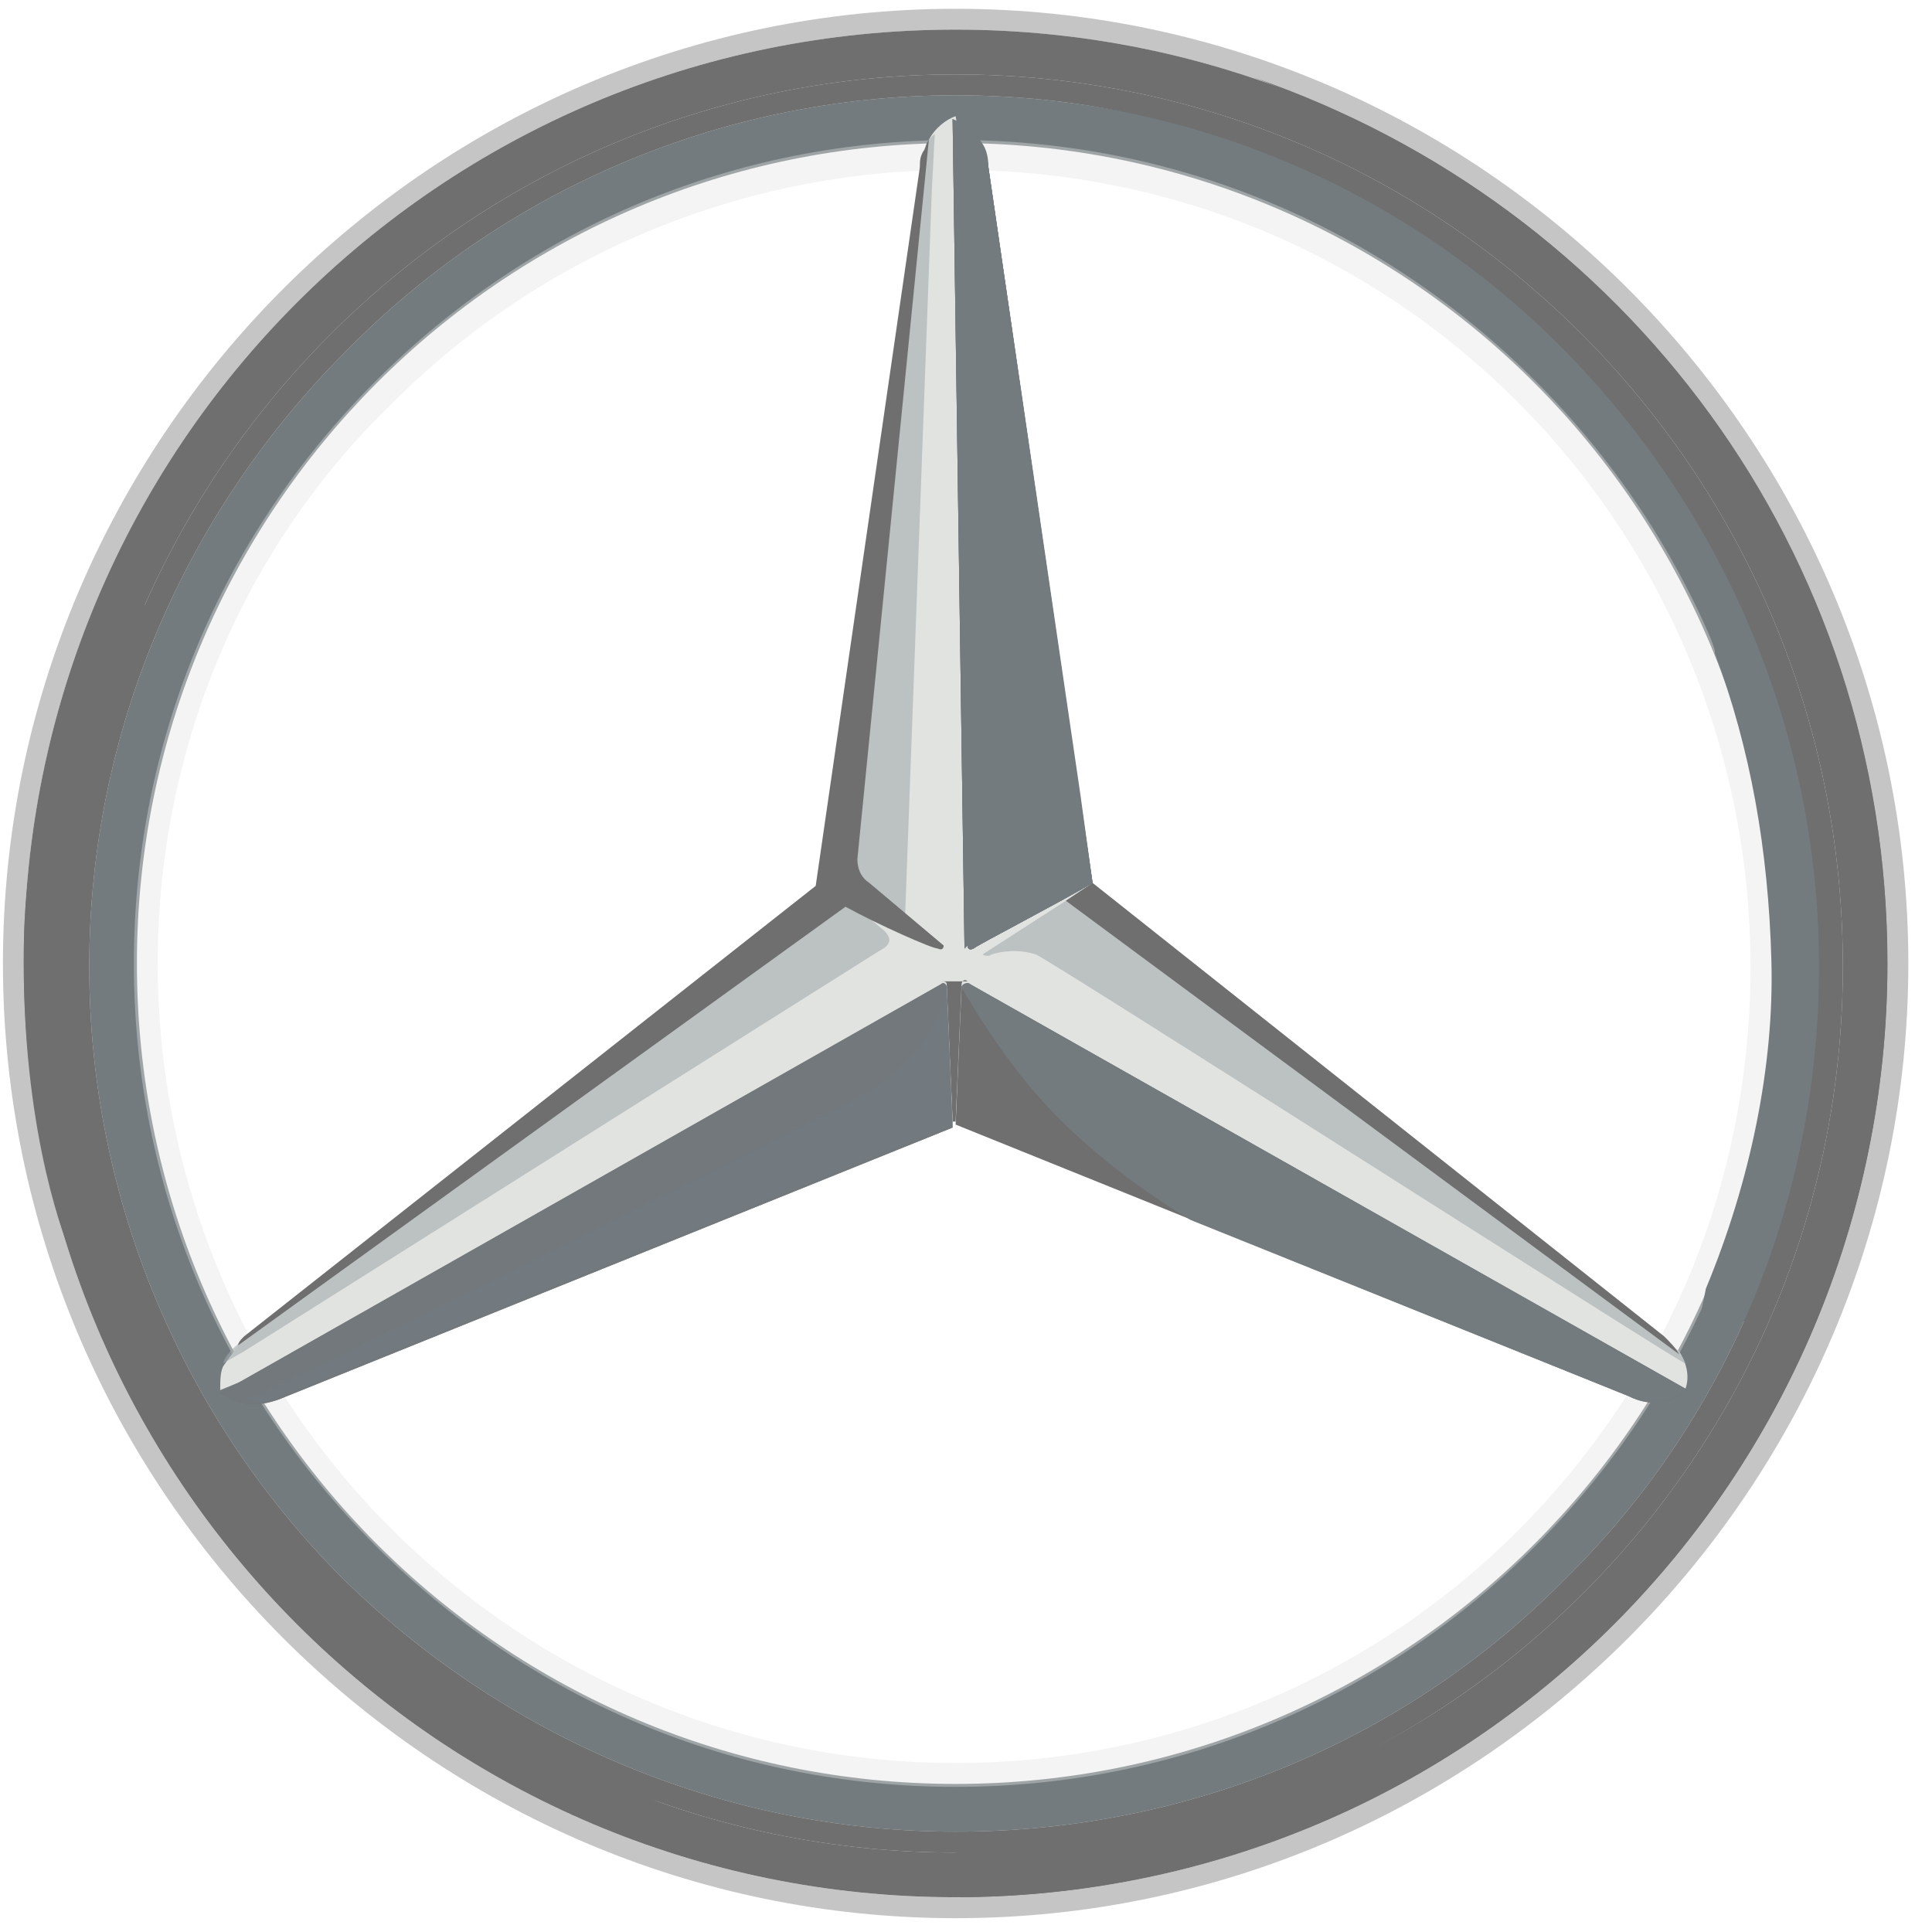
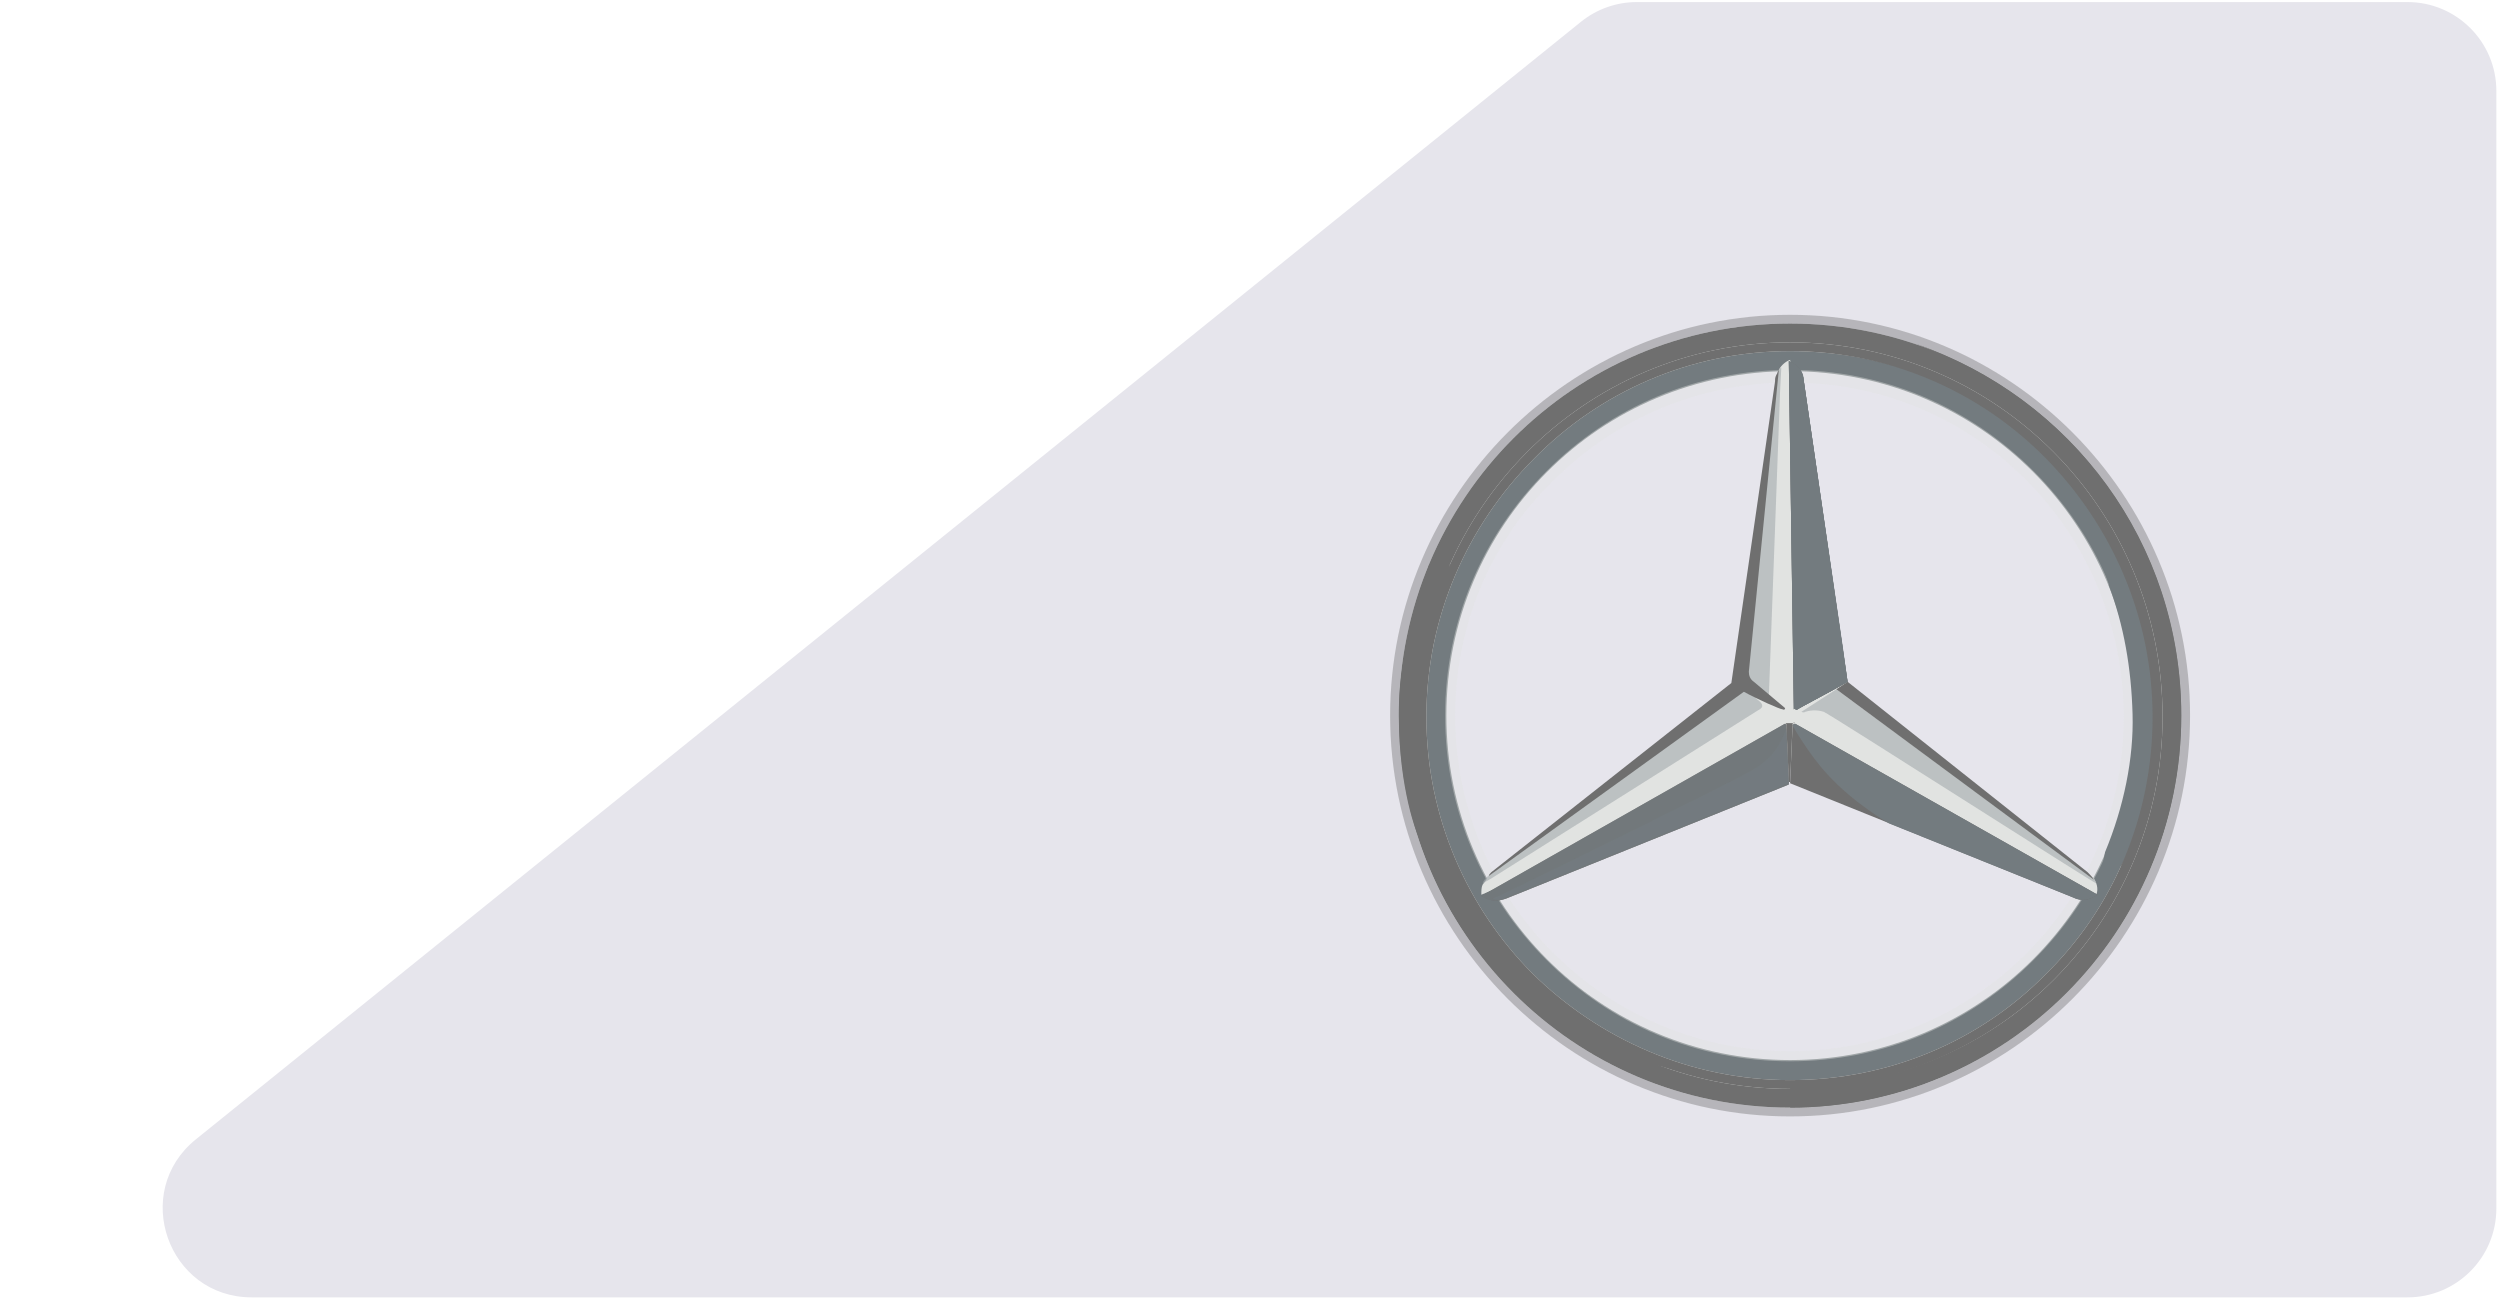
- <svg xmlns="http://www.w3.org/2000/svg" width="73" height="73" viewBox="0 0 73 73" fill="none">
-   <path fill-rule="evenodd" clip-rule="evenodd" d="M36.106 71.687C55.567 71.687 71.316 55.905 71.316 36.403C71.316 16.901 55.567 1.119 36.106 1.119C16.645 1.119 0.897 16.901 0.897 36.403C0.897 55.905 16.645 71.687 36.106 71.687ZM3.033 36.401C3.033 18.027 17.769 3.259 36.105 3.259C54.441 3.259 69.177 18.027 69.177 36.401C69.177 54.663 54.441 69.543 36.105 69.543C17.881 69.543 3.033 54.776 3.033 36.401Z" fill="#6F6F6F" />
-   <path fill-rule="evenodd" clip-rule="evenodd" d="M3.037 36.406C3.037 18.031 17.773 3.264 36.109 3.264C54.445 3.264 69.182 18.031 69.182 36.406C69.182 54.668 54.445 69.548 36.109 69.548C17.886 69.548 3.037 54.781 3.037 36.406ZM5.173 36.404C5.173 53.539 19.009 67.405 36.108 67.405C53.206 67.405 67.043 53.539 67.043 36.404C67.043 19.27 53.206 5.404 36.108 5.404C19.009 5.404 5.173 19.27 5.173 36.404Z" fill="#737B7F" />
-   <path opacity="0.4" fill-rule="evenodd" clip-rule="evenodd" d="M72.106 36.405C72.106 16.565 55.907 0.332 36.109 0.332C16.31 0.332 0.111 16.565 0.111 36.405C0.111 56.245 16.31 72.478 36.109 72.478C55.907 72.478 72.106 56.245 72.106 36.405ZM71.317 36.404C71.317 55.906 55.568 71.688 36.108 71.688C16.647 71.688 0.898 55.906 0.898 36.404C0.898 16.902 16.647 1.12 36.108 1.12C55.568 1.12 71.317 16.902 71.317 36.404Z" fill="#6F6F6F" />
-   <path fill-rule="evenodd" clip-rule="evenodd" d="M36.109 2.812C17.548 2.812 2.587 18.031 2.587 36.518C2.587 55.006 17.548 69.999 36.109 69.999C54.67 69.999 69.631 55.006 69.631 36.518C69.631 17.918 54.67 2.812 36.109 2.812ZM3.373 36.517C3.373 27.499 7.085 19.27 13.047 13.295C18.897 7.321 27.109 3.601 36.108 3.601C45.107 3.601 53.319 7.321 59.169 13.295C65.018 19.27 68.731 27.499 68.731 36.517C68.731 45.536 65.131 53.765 59.169 59.627C53.319 65.601 45.107 69.209 36.108 69.209C27.109 69.209 18.897 65.489 12.935 59.627C7.085 53.765 3.373 45.536 3.373 36.517Z" fill="#E1E3E1" />
-   <path opacity="0.4" fill-rule="evenodd" clip-rule="evenodd" d="M14.171 58.385C20.021 64.247 27.782 67.516 36.107 67.516C44.431 67.516 52.193 64.247 58.043 58.385C63.892 52.523 67.154 44.745 67.154 36.403C67.154 28.061 63.892 20.283 58.043 14.421C52.193 8.559 44.431 5.29 36.107 5.29C27.782 5.29 20.021 8.559 14.171 14.421C8.322 20.283 5.059 28.061 5.059 36.403C5.059 44.745 8.322 52.523 14.171 58.385ZM57.367 57.823C51.743 63.459 44.093 66.616 36.107 66.616C28.12 66.616 20.47 63.459 14.733 57.71C9.109 52.074 5.959 44.408 5.959 36.404C5.959 28.401 9.109 20.735 14.846 15.212C20.47 9.575 28.12 6.419 36.107 6.419C44.093 6.419 51.63 9.462 57.367 15.212C62.992 20.848 66.142 28.514 66.142 36.517C66.142 44.521 63.104 52.074 57.367 57.823Z" fill="#E1E3E1" />
-   <path d="M63.442 51.058C62.88 50.607 41.169 33.36 41.169 33.36L36.107 4.389C35.769 4.501 35.319 4.84 35.094 5.29L31.494 33.473L9.109 50.72C9.109 50.72 8.659 51.284 8.434 51.622C8.321 51.847 8.321 52.186 8.321 52.524L35.994 41.138L63.667 52.524C63.892 51.96 63.667 51.397 63.442 51.058Z" fill="#E1E3E1" />
-   <path d="M36.333 37.306L36.108 42.492L61.531 52.75C62.431 53.201 63.105 52.975 63.78 52.525L36.67 37.194C36.558 37.081 36.333 37.194 36.333 37.306Z" fill="#6F6F6F" />
-   <path d="M36.331 37.306C36.331 37.306 37.793 39.899 39.481 41.703C41.843 44.295 44.993 46.099 44.993 46.099L61.529 52.75C62.429 53.201 63.104 52.975 63.779 52.525L36.668 37.194C36.556 37.081 36.331 37.194 36.331 37.306Z" fill="#737B7F" />
-   <path d="M63.669 51.51C63.669 51.397 63.556 51.284 63.444 51.059L40.27 34.037L37.121 36.066C37.121 36.066 37.346 36.179 37.458 36.066C37.796 35.953 38.471 35.84 39.145 36.066C39.708 36.291 63.669 51.622 63.669 51.51C63.669 51.622 63.669 51.622 63.669 51.51Z" fill="#A4AAAE" fill-opacity="0.6" />
-   <path d="M62.88 50.494L41.282 33.359L40.27 34.035L63.443 51.17C63.33 50.944 63.105 50.719 62.88 50.494Z" fill="#6F6F6F" />
-   <path d="M36.669 35.615L36.557 35.728C36.557 35.728 36.557 35.953 36.782 35.841C36.894 35.728 40.157 34.037 41.282 33.361L37.344 6.306C37.232 5.291 36.782 4.84 35.994 4.502L36.444 35.841L36.669 35.615Z" fill="#6F6F6F" />
-   <path fill-rule="evenodd" clip-rule="evenodd" d="M34.758 7.772V6.306C34.87 5.743 34.983 5.292 35.32 5.066L35.208 7.208L34.195 34.714L32.733 33.587C32.395 33.361 32.283 33.023 32.283 32.685L34.758 7.772ZM32.058 34.037L33.408 35.164C33.745 35.502 33.633 35.727 33.183 35.953L9.223 51.059L8.435 51.51C8.548 51.059 9.223 50.608 9.223 50.608L32.058 34.037Z" fill="#A4AAAE" fill-opacity="0.6" />
-   <path d="M35.769 37.306C35.769 37.194 35.657 37.081 35.544 37.194L8.321 52.637C8.996 53.088 9.671 53.201 10.571 52.863L35.994 42.605L35.769 37.306Z" fill="#6F6F6F" />
-   <path d="M36.557 35.727L36.67 35.614L36.557 35.727C36.557 35.727 36.557 35.84 36.67 35.84H36.782C36.895 35.727 40.157 34.036 41.282 33.36L40.832 30.09L37.345 6.305C37.345 5.854 37.232 5.516 37.008 5.29C37.008 5.29 38.695 28.061 38.695 30.541C38.695 33.81 36.557 35.727 36.557 35.727H36.557Z" fill="#737B7F" />
-   <path d="M35.769 37.306C35.769 37.194 35.657 37.081 35.544 37.194L8.321 52.637C8.996 53.088 9.671 53.201 10.571 52.863L35.994 42.605L35.769 37.306Z" fill="#737B7F" fill-opacity="0.8" />
-   <path opacity="0.8" d="M10.572 52.751L35.995 42.493L35.77 37.533C35.32 38.886 34.532 40.351 32.395 41.478C30.82 42.38 15.746 49.82 10.347 52.413C10.009 52.638 9.559 52.751 9.334 52.864C9.784 53.089 10.122 52.977 10.572 52.751Z" fill="#737B7F" />
-   <path d="M36.669 35.615L36.557 35.728C36.557 35.728 36.557 35.953 36.782 35.841C36.894 35.728 40.157 34.037 41.282 33.361L37.344 6.306C37.232 5.291 36.782 4.84 35.994 4.502L36.444 35.841L36.669 35.615Z" fill="#737B7F" />
-   <path d="M36.669 35.615L36.557 35.728C36.557 35.728 36.557 35.953 36.782 35.841C36.894 35.728 40.157 34.037 41.282 33.361L37.344 6.306C37.232 5.291 36.782 4.84 35.994 4.502L36.444 35.841L36.669 35.615Z" fill="#737B7F" />
-   <path d="M5.847 50.383C5.06 48.579 0.56 39.787 5.51 22.877H3.597C2.585 26.259 1.797 28.288 1.347 31.332C1.347 31.332 1.122 32.459 1.01 33.699C0.897 34.939 0.897 35.616 0.897 36.405C0.897 43.168 2.585 47.114 2.585 47.114C4.385 52.75 7.534 57.823 11.809 61.656C15.521 64.925 21.258 67.405 25.983 68.307C25.195 68.194 11.697 62.445 5.847 50.383Z" fill="#6F6F6F" />
-   <path d="M36.558 37.08H35.546C35.658 37.08 35.771 37.08 35.771 37.193L35.996 42.378H36.108L36.333 37.193C36.333 37.08 36.446 36.967 36.558 37.08Z" fill="#6F6F6F" />
-   <path d="M47.357 2.923C59.168 7.432 70.305 19.832 70.305 35.501C70.305 54.44 55.231 69.883 36.108 69.883V71.687C55.231 71.687 71.317 55.905 71.317 36.403C71.317 20.847 61.418 7.77 47.357 2.923Z" fill="#6F6F6F" />
-   <path d="M66.256 23.101C58.382 4.952 40.608 3.937 39.596 3.824H39.483C53.094 6.304 61.756 15.21 64.793 24.566V24.679C66.143 28.286 66.818 32.119 66.931 36.29C67.043 40.236 66.143 44.632 64.456 48.69C64.344 49.254 64.231 49.93 64.118 49.93H65.918C71.318 39.785 68.956 29.526 66.256 23.101Z" fill="#737B7F" />
-   <path fill-rule="evenodd" clip-rule="evenodd" d="M36.109 2.812C17.548 2.812 2.587 18.031 2.587 36.518C2.587 55.006 17.548 69.999 36.109 69.999C54.67 69.999 69.631 55.006 69.631 36.518C69.631 17.918 54.67 2.812 36.109 2.812ZM3.373 36.517C3.373 27.499 7.085 19.27 13.047 13.295C18.897 7.321 27.109 3.601 36.108 3.601C45.107 3.601 53.319 7.321 59.169 13.295C65.018 19.27 68.731 27.499 68.731 36.517C68.731 45.536 65.131 53.765 59.169 59.627C53.319 65.601 45.107 69.209 36.108 69.209C27.109 69.209 18.897 65.489 12.935 59.627C7.085 53.765 3.373 45.536 3.373 36.517Z" fill="#6F6F6F" />
-   <path d="M8.998 50.833L31.946 34.261C33.183 34.938 35.208 35.84 35.433 35.84C35.658 35.952 35.658 35.727 35.658 35.727L32.846 33.36C32.508 33.134 32.396 32.796 32.396 32.458L35.096 5.29C34.983 5.403 34.983 5.628 34.871 5.741C34.758 5.967 34.758 6.079 34.758 6.305L30.821 33.472L9.223 50.494C9.11 50.607 8.998 50.72 8.998 50.833Z" fill="#6F6F6F" />
+ <svg xmlns="http://www.w3.org/2000/svg" width="225" height="117" viewBox="0 0 225 117" fill="none">
+   <path d="M142.29 1.959C143.713 0.812 145.486 0.186 147.314 0.186H216.672C221.091 0.186 224.672 3.767 224.672 8.186V108.763C224.672 113.181 221.091 116.763 216.672 116.763H22.656C15.11 116.763 11.76 107.275 17.632 102.537L142.29 1.959Z" fill="#E6E5EC" />
+   <path fill-rule="evenodd" clip-rule="evenodd" d="M161.106 99.687C180.567 99.687 196.316 83.905 196.316 64.403C196.316 44.901 180.567 29.119 161.106 29.119C141.645 29.119 125.897 44.901 125.897 64.403C125.897 83.905 141.645 99.687 161.106 99.687ZM128.033 64.401C128.033 46.027 142.769 31.259 161.105 31.259C179.441 31.259 194.177 46.027 194.177 64.401C194.177 82.663 179.441 97.543 161.105 97.543C142.881 97.543 128.033 82.776 128.033 64.401Z" fill="#6F6F6F" />
+   <path fill-rule="evenodd" clip-rule="evenodd" d="M128.037 64.406C128.037 46.031 142.773 31.264 161.109 31.264C179.445 31.264 194.182 46.031 194.182 64.406C194.182 82.668 179.445 97.548 161.109 97.548C142.886 97.548 128.037 82.781 128.037 64.406ZM130.173 64.404C130.173 81.539 144.009 95.405 161.108 95.405C178.207 95.405 192.043 81.539 192.043 64.404C192.043 47.27 178.207 33.404 161.108 33.404C144.009 33.404 130.173 47.27 130.173 64.404Z" fill="#737B7F" />
+   <path opacity="0.4" fill-rule="evenodd" clip-rule="evenodd" d="M197.106 64.405C197.106 44.565 180.907 28.332 161.109 28.332C141.31 28.332 125.111 44.565 125.111 64.405C125.111 84.245 141.31 100.478 161.109 100.478C180.907 100.478 197.106 84.245 197.106 64.405ZM196.317 64.404C196.317 83.906 180.568 99.688 161.108 99.688C141.647 99.688 125.898 83.906 125.898 64.404C125.898 44.902 141.647 29.12 161.108 29.12C180.568 29.12 196.317 44.902 196.317 64.404Z" fill="#6F6F6F" />
+   <path fill-rule="evenodd" clip-rule="evenodd" d="M161.109 30.812C142.548 30.812 127.587 46.031 127.587 64.518C127.587 83.006 142.548 97.999 161.109 97.999C179.67 97.999 194.631 83.006 194.631 64.518C194.631 45.918 179.67 30.812 161.109 30.812ZM128.373 64.517C128.373 55.499 132.086 47.27 138.048 41.295C143.897 35.321 152.109 31.601 161.108 31.601C170.107 31.601 178.319 35.321 184.169 41.295C190.018 47.27 193.731 55.499 193.731 64.517C193.731 73.536 190.131 81.765 184.169 87.627C178.319 93.601 170.107 97.209 161.108 97.209C152.109 97.209 143.897 93.489 137.935 87.627C132.086 81.765 128.373 73.536 128.373 64.517Z" fill="#E1E3E1" />
+   <path opacity="0.4" fill-rule="evenodd" clip-rule="evenodd" d="M139.171 86.385C145.021 92.247 152.782 95.516 161.107 95.516C169.431 95.516 177.193 92.247 183.043 86.385C188.892 80.523 192.154 72.745 192.154 64.403C192.154 56.061 188.892 48.283 183.043 42.421C177.193 36.559 169.431 33.29 161.107 33.29C152.782 33.29 145.021 36.559 139.171 42.421C133.322 48.283 130.059 56.061 130.059 64.403C130.059 72.745 133.322 80.523 139.171 86.385ZM182.367 85.823C176.743 91.459 169.093 94.616 161.107 94.616C153.12 94.616 145.47 91.459 139.733 85.71C134.109 80.074 130.959 72.408 130.959 64.404C130.959 56.401 134.109 48.735 139.846 43.212C145.47 37.575 153.12 34.419 161.107 34.419C169.093 34.419 176.63 37.462 182.367 43.212C187.992 48.848 191.142 56.514 191.142 64.517C191.142 72.521 188.104 80.074 182.367 85.823Z" fill="#E1E3E1" />
+   <path d="M188.442 79.058C187.88 78.607 166.169 61.36 166.169 61.36L161.107 32.389C160.769 32.501 160.319 32.84 160.094 33.291L156.495 61.473L134.109 78.72C134.109 78.72 133.659 79.284 133.434 79.622C133.321 79.847 133.321 80.186 133.321 80.524L160.994 69.138L188.667 80.524C188.892 79.96 188.667 79.397 188.442 79.058Z" fill="#E1E3E1" />
+   <path d="M161.333 65.306L161.108 70.492L186.531 80.75C187.431 81.201 188.105 80.975 188.78 80.525L161.67 65.194C161.558 65.081 161.333 65.194 161.333 65.306Z" fill="#6F6F6F" />
+   <path d="M161.331 65.306C161.331 65.306 162.793 67.899 164.481 69.703C166.843 72.295 169.993 74.099 169.993 74.099L186.529 80.75C187.429 81.201 188.104 80.975 188.779 80.525L161.668 65.194C161.556 65.081 161.331 65.194 161.331 65.306Z" fill="#737B7F" />
+   <path d="M188.668 79.51C188.668 79.397 188.556 79.284 188.443 79.059L165.27 62.037L162.121 64.066C162.121 64.066 162.346 64.179 162.458 64.066C162.796 63.953 163.47 63.84 164.145 64.066C164.708 64.291 188.668 79.622 188.668 79.51C188.668 79.622 188.668 79.622 188.668 79.51Z" fill="#A4AAAE" fill-opacity="0.6" />
+   <path d="M187.88 78.494L166.282 61.359L165.27 62.035L188.443 79.17C188.33 78.945 188.105 78.719 187.88 78.494Z" fill="#6F6F6F" />
+   <path d="M161.669 63.615L161.557 63.728C161.557 63.728 161.557 63.953 161.782 63.841C161.894 63.728 165.157 62.037 166.281 61.361L162.344 34.306C162.232 33.291 161.782 32.84 160.994 32.502L161.444 63.841L161.669 63.615Z" fill="#6F6F6F" />
+   <path fill-rule="evenodd" clip-rule="evenodd" d="M159.758 35.772V34.306C159.87 33.743 159.983 33.292 160.32 33.066L160.208 35.208L159.195 62.714L157.733 61.587C157.395 61.361 157.283 61.023 157.283 60.685L159.758 35.772ZM157.058 62.037L158.408 63.164C158.746 63.502 158.633 63.727 158.183 63.953L134.222 79.059L133.435 79.51C133.548 79.059 134.222 78.608 134.222 78.608L157.058 62.037Z" fill="#A4AAAE" fill-opacity="0.6" />
+   <path d="M160.769 65.306C160.769 65.194 160.657 65.081 160.544 65.194L133.321 80.637C133.996 81.088 134.671 81.201 135.571 80.863L160.994 70.605L160.769 65.306Z" fill="#6F6F6F" />
+   <path d="M161.557 63.727L161.67 63.614L161.557 63.727C161.557 63.727 161.557 63.84 161.67 63.84H161.782C161.895 63.727 165.157 62.036 166.282 61.36L165.832 58.09L162.345 34.305C162.345 33.854 162.232 33.516 162.007 33.29C162.007 33.29 163.695 56.061 163.695 58.541C163.695 61.81 161.557 63.727 161.557 63.727V63.727Z" fill="#737B7F" />
+   <path d="M160.769 65.306C160.769 65.194 160.657 65.081 160.544 65.194L133.321 80.637C133.996 81.088 134.671 81.201 135.571 80.863L160.994 70.605L160.769 65.306Z" fill="#737B7F" fill-opacity="0.8" />
+   <path opacity="0.8" d="M135.572 80.751L160.995 70.493L160.77 65.533C160.32 66.885 159.532 68.351 157.395 69.478C155.82 70.38 140.746 77.82 135.347 80.413C135.009 80.638 134.559 80.751 134.334 80.864C134.784 81.089 135.122 80.977 135.572 80.751Z" fill="#737B7F" />
+   <path d="M161.669 63.615L161.557 63.728C161.557 63.728 161.557 63.953 161.782 63.841C161.894 63.728 165.157 62.037 166.281 61.361L162.344 34.306C162.232 33.291 161.782 32.84 160.994 32.502L161.444 63.841L161.669 63.615Z" fill="#737B7F" />
+   <path d="M161.669 63.615L161.557 63.728C161.557 63.728 161.557 63.953 161.782 63.841C161.894 63.728 165.157 62.037 166.281 61.361L162.344 34.306C162.232 33.291 161.782 32.84 160.994 32.502L161.444 63.841L161.669 63.615Z" fill="#737B7F" />
+   <path d="M130.847 78.383C130.06 76.579 125.56 67.787 130.51 50.877H128.597C127.585 54.259 126.797 56.288 126.347 59.332C126.347 59.332 126.122 60.459 126.01 61.699C125.897 62.939 125.897 63.616 125.897 64.405C125.897 71.168 127.585 75.114 127.585 75.114C129.385 80.75 132.534 85.823 136.809 89.656C140.521 92.925 146.258 95.405 150.983 96.307C150.196 96.194 136.697 90.445 130.847 78.383Z" fill="#6F6F6F" />
+   <path d="M161.558 65.08H160.546C160.658 65.08 160.771 65.08 160.771 65.193L160.996 70.378H161.108L161.333 65.193C161.333 65.08 161.446 64.967 161.558 65.08Z" fill="#6F6F6F" />
+   <path d="M172.357 30.923C184.168 35.432 195.305 47.832 195.305 63.501C195.305 82.44 180.231 97.883 161.108 97.883V99.687C180.231 99.687 196.317 83.905 196.317 64.403C196.317 48.847 186.418 35.77 172.357 30.923Z" fill="#6F6F6F" />
+   <path d="M191.256 51.101C183.382 32.952 165.608 31.937 164.596 31.824H164.483C178.094 34.304 186.756 43.21 189.793 52.566V52.679C191.143 56.286 191.818 60.119 191.931 64.29C192.043 68.236 191.143 72.632 189.456 76.69C189.344 77.254 189.231 77.93 189.119 77.93H190.918C196.318 67.785 193.956 57.526 191.256 51.101Z" fill="#737B7F" />
+   <path fill-rule="evenodd" clip-rule="evenodd" d="M161.109 30.812C142.548 30.812 127.587 46.031 127.587 64.518C127.587 83.006 142.548 97.999 161.109 97.999C179.67 97.999 194.631 83.006 194.631 64.518C194.631 45.918 179.67 30.812 161.109 30.812ZM128.373 64.517C128.373 55.499 132.086 47.27 138.048 41.295C143.897 35.321 152.109 31.601 161.108 31.601C170.107 31.601 178.319 35.321 184.169 41.295C190.018 47.27 193.731 55.499 193.731 64.517C193.731 73.536 190.131 81.765 184.169 87.627C178.319 93.601 170.107 97.209 161.108 97.209C152.109 97.209 143.897 93.489 137.935 87.627C132.086 81.765 128.373 73.536 128.373 64.517Z" fill="#6F6F6F" />
+   <path d="M133.998 78.832L156.946 62.261C158.183 62.938 160.208 63.84 160.433 63.84C160.658 63.952 160.658 63.727 160.658 63.727L157.846 61.36C157.508 61.134 157.396 60.796 157.396 60.458L160.096 33.29C159.983 33.403 159.983 33.628 159.871 33.741C159.758 33.967 159.758 34.079 159.758 34.305L155.821 61.472L134.223 78.494C134.11 78.607 133.998 78.72 133.998 78.832Z" fill="#6F6F6F" />
</svg>
